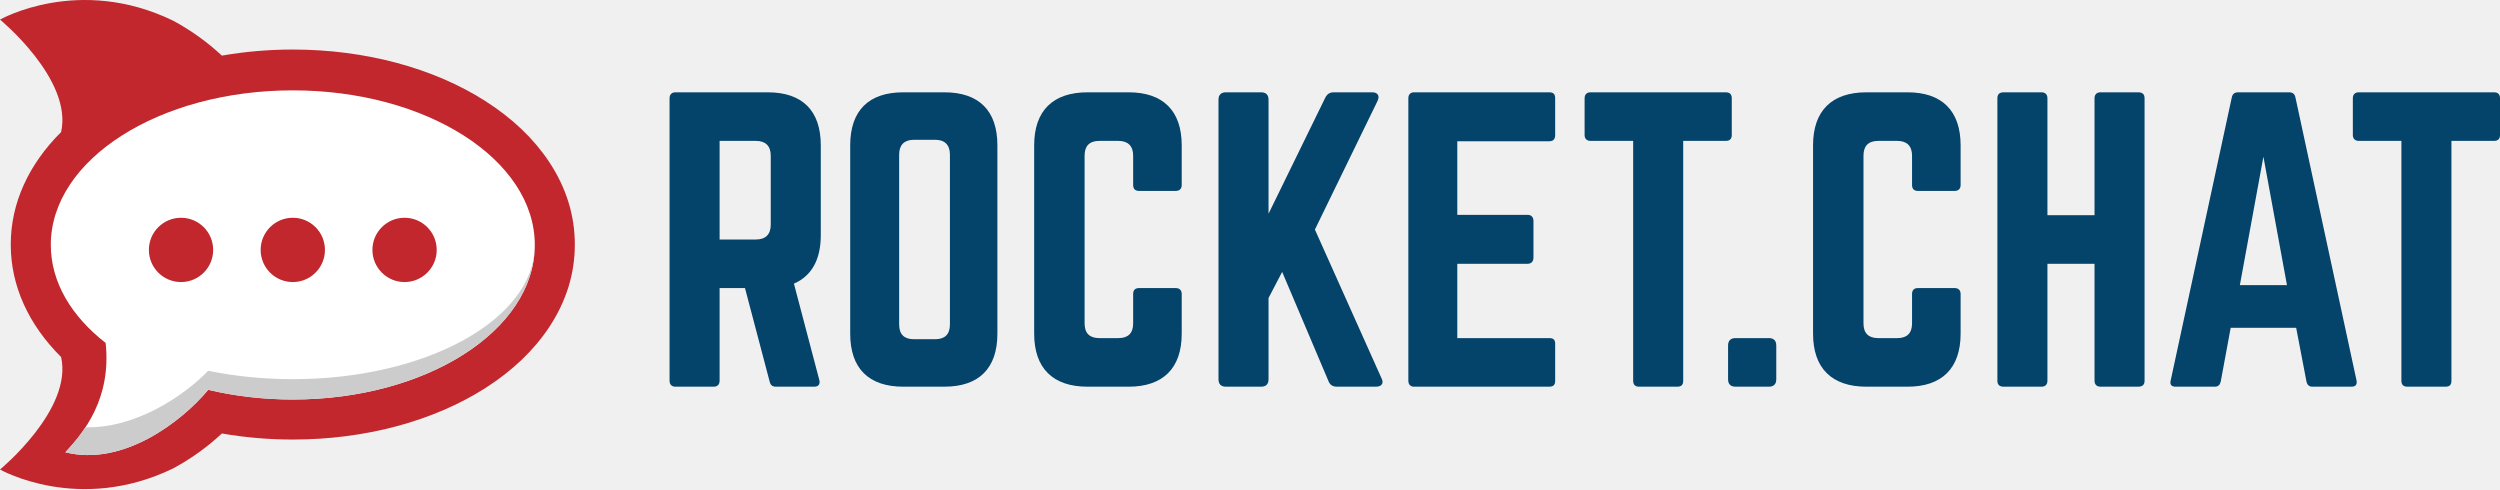
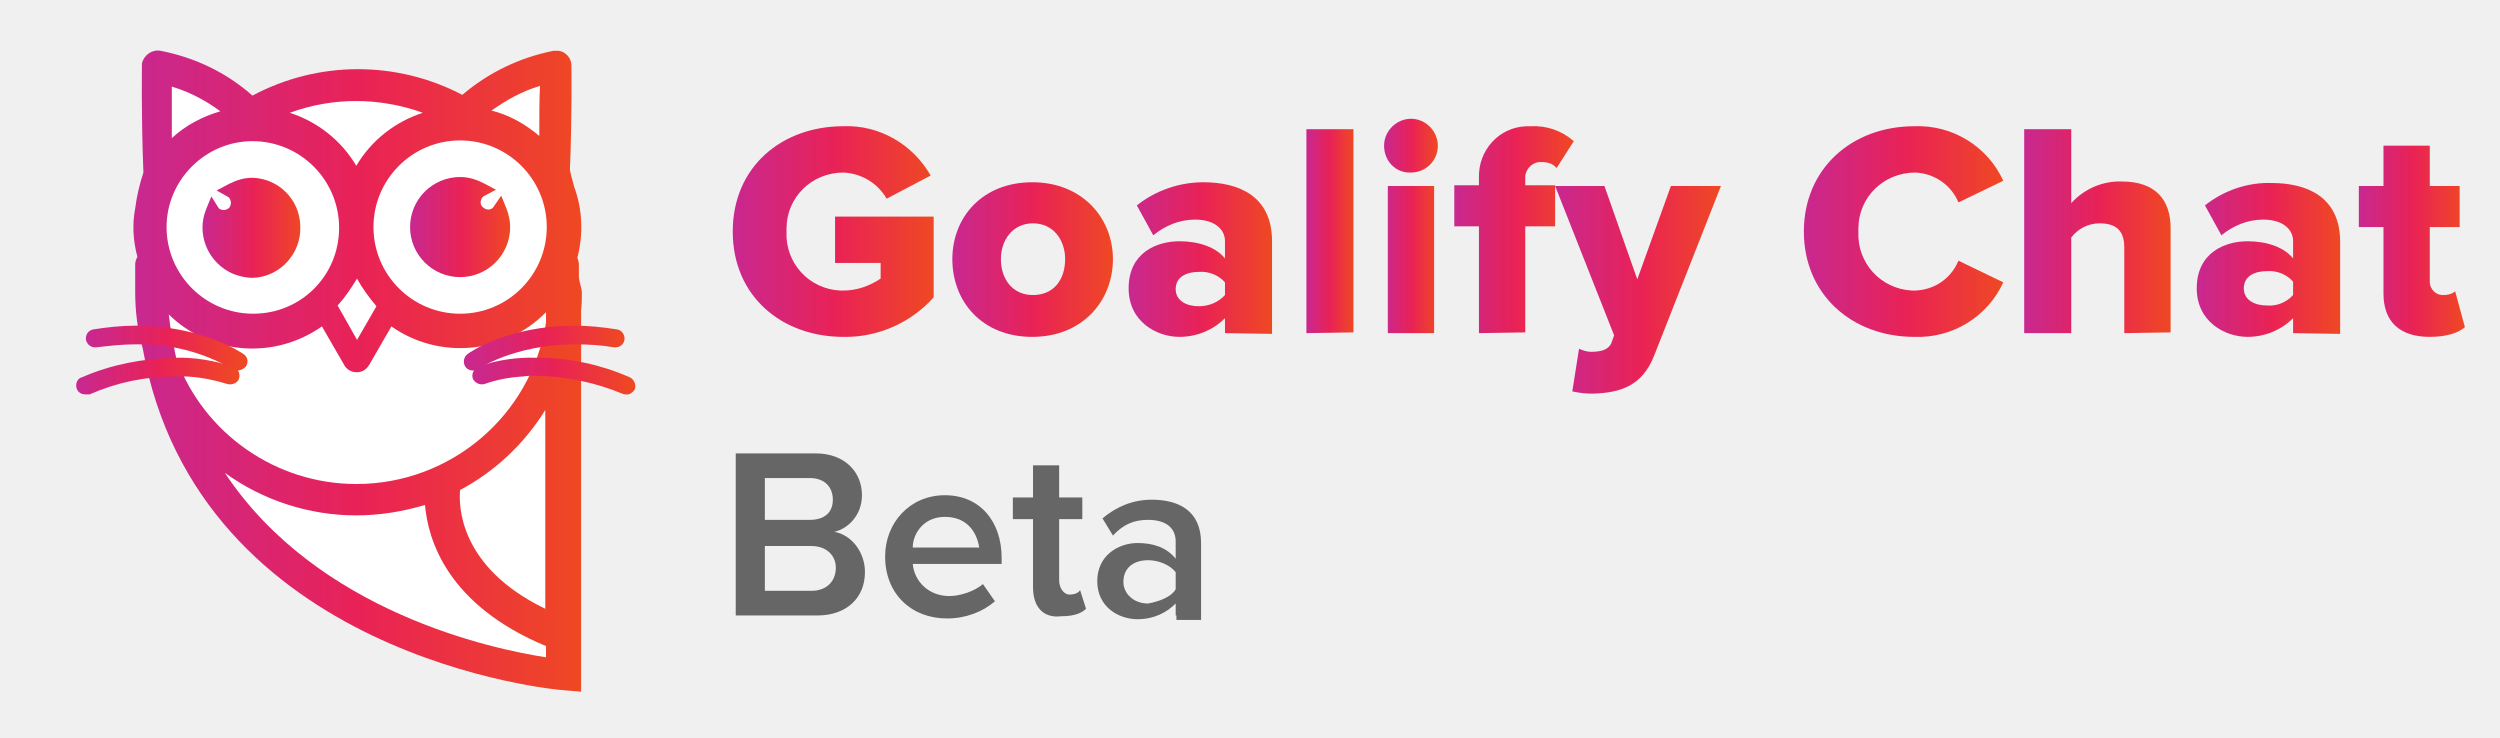
- <svg xmlns="http://www.w3.org/2000/svg" version="1.1" id="Layer_1" x="0px" y="0px" width="435.721px" height="85.242px" viewBox="62.402 -18.766 435.721 85.242" enable-background="new 62.402 -18.766 435.721 85.242" xml:space="preserve">
+ <svg xmlns="http://www.w3.org/2000/svg" id="Layer_1" viewBox="0 0 334.7 98.7">
+   <style>.st1{fill:#fff}.st23{fill:#666}</style>
+   <linearGradient id="SVGID_1_" gradientUnits="userSpaceOnUse" x1="17.691" y1="-569.683" x2="77.731" y2="-569.683" gradientTransform="matrix(1 0 0 -1 0 -520)">
+     <stop offset="0" stop-color="#c82890" />
+     <stop offset=".51" stop-color="#e92256" />
+     <stop offset="1" stop-color="#ef4823" />
+   </linearGradient>
+   <path d="M77.5 37v-1.6c0-.3-.1-.6-.2-.9.8-3.1.7-6.4-.4-9.4-.3-1-.5-1.9-.6-2.3.3-7.5.2-13.9.2-14 0-1.2-1-2.1-2.1-2h-.3c-4.5.9-8.7 2.9-12.2 5.9-8.8-4.6-19.3-4.6-28.1.1-3.5-3.1-7.7-5.1-12.3-6-1.1-.2-2.2.5-2.5 1.7v.3c0 .1-.1 6.8.2 14.3-.5 1.5-.9 3.2-1.1 4.8-.4 2.1-.3 4.3.3 6.5-.2.3-.3.7-.3 1v3.7c0 2.5.3 5.1 1 7.5 7.4 41.5 55.7 45.8 56.3 45.8l2.4.2V41.5c.1-.8.1-1.6.1-2.3s-.4-1.5-.4-2.2z" fill="url(#SVGID_1_)" />
+   <path class="st1" d="M23 11.6c2.4.7 4.6 1.9 6.5 3.3-2.4.7-4.7 1.9-6.5 3.6v-6.9zM72.2 18.2c-1.9-1.6-4-2.8-6.4-3.4 2-1.4 4.1-2.6 6.5-3.3-.1 1.7-.1 4-.1 6.7zM47.7 69c3.1 0 6.2-.5 9.2-1.4.4 4.7 3 13.4 16.2 18.9V88c-7.1-1.1-30.6-6-43-24.7C35.2 67 41.4 69 47.7 69zM61.6 65.6c4.7-2.5 8.6-6.2 11.4-10.7v26.6c-11.6-5.6-11.6-13.9-11.4-15.9zM47.7 64.8C37 64.8 27.3 58.1 23.6 48c-.4-2-.8-3.9-1-5.9 5.5 5.4 14.1 6.1 20.5 1.6l3 5.2c.5.9 1.7 1.2 2.6.7.3-.2.5-.4.7-.7l3-5.2c6.4 4.5 15.2 3.7 20.7-1.9v1.4c-2 12.5-12.8 21.6-25.4 21.6z" />
+   <path class="st1" d="M50.4 41l-2.6 4.5-2.6-4.6c1-1.1 1.8-2.3 2.6-3.6.7 1.3 1.6 2.5 2.6 3.7zM61.6 42C55.2 42 50 36.8 50 30.4s5.2-11.6 11.6-11.6S73.2 24 73.2 30.4C73.2 36.8 68 42 61.6 42zM33.8 18.9c6.4 0 11.6 5.2 11.6 11.6S40.3 42 33.9 42s-11.6-5.2-11.6-11.6c0-6.3 5.2-11.5 11.5-11.5zM47.7 22.2c-2-3.4-5.2-5.9-8.9-7.1 5.7-2.1 12-2.1 17.8 0-3.7 1.2-6.9 3.7-8.9 7.1z" />
+   <linearGradient id="SVGID_2_" gradientUnits="userSpaceOnUse" x1="27.146" y1="-550.5" x2="40.566" y2="-550.5" gradientTransform="matrix(1 0 0 -1 0 -520)">
+     <stop offset="0" stop-color="#c82890" />
+     <stop offset=".51" stop-color="#e92256" />
+     <stop offset="1" stop-color="#ef4823" />
+   </linearGradient>
+   <path d="M33.8 37.2c3.7-.1 6.6-3.3 6.4-7-.1-3.5-2.9-6.3-6.4-6.4-1.1 0-2.1.3-3.1.8l-1.7.9 1.6.9c.4.4.4 1 .1 1.4-.4.4-1 .4-1.4.1l-1-1.6-.7 1.7c-1.4 3.4.3 7.3 3.7 8.7.8.3 1.7.5 2.5.5z" fill="url(#SVGID_2_)" />
+   <linearGradient id="SVGID_3_" gradientUnits="userSpaceOnUse" x1="54.9" y1="-550.4" x2="68.32" y2="-550.4" gradientTransform="matrix(1 0 0 -1 0 -520)">
+     <stop offset="0" stop-color="#c82890" />
+     <stop offset=".51" stop-color="#e92256" />
+     <stop offset="1" stop-color="#ef4823" />
+   </linearGradient>
+   <path d="M67.1 26.2L66 27.8c-.4.4-1 .3-1.4-.1s-.3-1 .1-1.4l1.7-.9-1.7-.9c-1-.5-2-.8-3.1-.8a6.7 6.7 0 1 0 6.7 6.7c0-.9-.2-1.7-.5-2.5l-.7-1.7z" fill="url(#SVGID_3_)" />
+   <g id="_Group_">
+     <linearGradient id="SVGID_4_" gradientUnits="userSpaceOnUse" x1="62.1" y1="-566.6" x2="83.68" y2="-566.6" gradientTransform="matrix(1 0 0 -1 0 -520)">
+       <stop offset="0" stop-color="#c82890" />
+       <stop offset=".51" stop-color="#e92256" />
+       <stop offset="1" stop-color="#ef4823" />
+     </linearGradient>
+     <path d="M63.3 49.6c-.7 0-1.2-.5-1.2-1.2 0-.4.2-.8.5-1 .2-.2 5.5-3.8 14.3-3.8 1.9 0 3.8.2 5.7.5.7.1 1.1.8 1 1.4-.1.6-.6 1-1.2 1h-.2c-1.7-.3-3.5-.4-5.2-.4-8.1 0-13 3.3-13 3.3-.2.2-.4.2-.7.2z" fill="url(#SVGID_4_)" />
+     <linearGradient id="_Path__1_" gradientUnits="userSpaceOnUse" x1="62.4" y1="-566.614" x2="83.38" y2="-566.614" gradientTransform="matrix(1 0 0 -1 0 -520)">
+       <stop offset="0" stop-color="#c82890" />
+       <stop offset=".51" stop-color="#e92256" />
+       <stop offset="1" stop-color="#ef4823" />
+     </linearGradient>
+     <path id="_Path_" d="M63.3 49.3c-.5 0-.9-.4-.9-.9 0-.3.1-.6.4-.8.3-.2 7.7-5.2 19.8-3.2.5.1.8.6.7 1.1-.1.4-.5.7-1 .7-11.3-1.9-18.4 2.9-18.5 2.9-.1.2-.3.2-.5.2z" fill="url(#_Path__1_)" />
+     <linearGradient id="SVGID_5_" gradientUnits="userSpaceOnUse" x1="63.189" y1="-570.352" x2="84.971" y2="-570.352" gradientTransform="matrix(1 0 0 -1 0 -520)">
+       <stop offset="0" stop-color="#c82890" />
+       <stop offset=".51" stop-color="#e92256" />
+       <stop offset="1" stop-color="#ef4823" />
+     </linearGradient>
+     <path d="M83.8 52.8c-.2 0-.3 0-.5-.1-3.6-1.5-7.5-2.3-11.5-2.4-.6 0-1.2 0-1.7.1-1.8.1-3.5.4-5.2 1-.6.2-1.3-.1-1.6-.7-.2-.6.1-1.3.7-1.6 2.5-.9 5.2-1.3 7.9-1.2 4.3 0 8.5.9 12.4 2.6.6.3.9 1 .7 1.6-.3.5-.8.8-1.2.7z" fill="url(#SVGID_5_)" />
+     <linearGradient id="_Path_2_1_" gradientUnits="userSpaceOnUse" x1="63.49" y1="-570.341" x2="84.643" y2="-570.341" gradientTransform="matrix(1 0 0 -1 0 -520)">
+       <stop offset="0" stop-color="#c82890" />
+       <stop offset=".51" stop-color="#e92256" />
+       <stop offset="1" stop-color="#ef4823" />
+     </linearGradient>
+     <path id="_Path_2" d="M83.8 52.5c-.1 0-.2 0-.3-.1-4.2-1.8-8.8-2.6-13.3-2.3-1.8.1-3.6.4-5.3 1-.5.2-1 0-1.2-.5s0-1 .5-1.2c.3-.1 8.7-3.4 20 1.3.5.2.7.7.5 1.2-.3.4-.6.6-.9.6z" fill="url(#_Path_2_1_)" />
+   </g>
+   <g id="_Group_2">
+     <linearGradient id="SVGID_6_" gradientUnits="userSpaceOnUse" x1="11.4" y1="-566.6" x2="32.98" y2="-566.6" gradientTransform="matrix(1 0 0 -1 0 -520)">
+       <stop offset="0" stop-color="#c82890" />
+       <stop offset=".51" stop-color="#e92256" />
+       <stop offset="1" stop-color="#ef4823" />
+     </linearGradient>
+     <path d="M31.8 49.6c-.2 0-.5-.1-.7-.2-4-2.3-8.4-3.4-13-3.3-1.7 0-3.5.2-5.2.4h-.2c-.7 0-1.2-.6-1.2-1.2s.4-1.1 1-1.2c1.9-.3 3.8-.5 5.7-.5 8.8 0 14.1 3.6 14.4 3.8.6.4.7 1.1.3 1.7-.3.3-.7.5-1.1.5z" fill="url(#SVGID_6_)" />
+     <linearGradient id="_Path_3_1_" gradientUnits="userSpaceOnUse" x1="11.7" y1="-566.627" x2="32.68" y2="-566.627" gradientTransform="matrix(1 0 0 -1 0 -520)">
+       <stop offset="0" stop-color="#c82890" />
+       <stop offset=".51" stop-color="#e92256" />
+       <stop offset="1" stop-color="#ef4823" />
+     </linearGradient>
+     <path id="_Path_3" d="M31.8 49.3c-.2 0-.4-.1-.5-.2-.1 0-7.2-4.8-18.5-2.9-.5 0-1-.3-1-.8s.3-.9.7-1c12.1-2 19.5 3 19.8 3.2.4.3.5.9.2 1.3-.1.3-.4.5-.7.4z" fill="url(#_Path_3_1_)" />
+     <linearGradient id="SVGID_7_" gradientUnits="userSpaceOnUse" x1="10.12" y1="-570.344" x2="31.901" y2="-570.344" gradientTransform="matrix(1 0 0 -1 0 -520)">
+       <stop offset="0" stop-color="#c82890" />
+       <stop offset=".51" stop-color="#e92256" />
+       <stop offset="1" stop-color="#ef4823" />
+     </linearGradient>
+     <path d="M11.4 52.8c-.7 0-1.2-.5-1.2-1.2 0-.5.3-1 .8-1.1 3.9-1.7 8.1-2.5 12.4-2.6 2.7-.1 5.3.4 7.9 1.2.6.2.9 1 .7 1.6s-1 .9-1.6.7c-2.3-.7-4.6-1.1-7-1-3.9 0-7.8.8-11.4 2.4h-.6z" fill="url(#SVGID_7_)" />
+     <linearGradient id="_Path_4_1_" gradientUnits="userSpaceOnUse" x1="10.432" y1="-570.375" x2="31.609" y2="-570.375" gradientTransform="matrix(1 0 0 -1 0 -520)">
+       <stop offset="0" stop-color="#c82890" />
+       <stop offset=".51" stop-color="#e92256" />
+       <stop offset="1" stop-color="#ef4823" />
+     </linearGradient>
+     <path id="_Path_4" d="M11.4 52.5c-.5 0-.9-.4-.9-.9 0-.4.2-.7.6-.8 11.3-4.7 19.7-1.5 20-1.3.5.2.7.7.5 1.2s-.7.7-1.2.5c-.1 0-8.1-3-18.6 1.3h-.4z" fill="url(#_Path_4_1_)" />
+   </g>
+   <linearGradient id="SVGID_8_" gradientUnits="userSpaceOnUse" x1="98.1" y1="30.996" x2="125" y2="30.996">
+     <stop offset="0" stop-color="#c82890" />
+     <stop offset=".51" stop-color="#e92256" />
+     <stop offset="1" stop-color="#ef4823" />
+   </linearGradient>
+   <path d="M98.1 31c0-8.7 6.6-14.1 14.8-14.1 4.8-.2 9.3 2.4 11.7 6.6l-5.9 3.1c-1.2-2.1-3.4-3.4-5.8-3.5-4.2 0-7.6 3.3-7.6 7.5v.4c-.2 4.2 3 7.7 7.2 7.9h.4c1.8 0 3.5-.6 5-1.6v-2.1h-6.1V29H125v10.8c-3 3.4-7.5 5.4-12.1 5.3-8.2 0-14.8-5.4-14.8-14.1z" fill="url(#SVGID_8_)" />
+   <linearGradient id="SVGID_9_" gradientUnits="userSpaceOnUse" x1="127.5" y1="34.75" x2="149" y2="34.75">
+     <stop offset="0" stop-color="#c82890" />
+     <stop offset=".51" stop-color="#e92256" />
+     <stop offset="1" stop-color="#ef4823" />
+   </linearGradient>
+   <path d="M127.5 34.7c0-5.6 4-10.3 10.7-10.3S149 29.2 149 34.7s-4 10.4-10.8 10.4-10.7-4.8-10.7-10.4zm15.1 0c0-2.6-1.6-4.8-4.3-4.8s-4.3 2.2-4.3 4.8 1.5 4.8 4.3 4.8 4.3-2.1 4.3-4.8z" fill="url(#SVGID_9_)" />
+   <linearGradient id="SVGID_10_" gradientUnits="userSpaceOnUse" x1="151.1" y1="34.75" x2="170.3" y2="34.75">
+     <stop offset="0" stop-color="#c82890" />
+     <stop offset=".51" stop-color="#e92256" />
+     <stop offset="1" stop-color="#ef4823" />
+   </linearGradient>
+   <path d="M164 44.6v-2c-1.6 1.6-3.8 2.5-6.1 2.5-3 0-6.8-2-6.8-6.5 0-4.8 3.8-6.3 6.8-6.3 2.6 0 4.9.8 6.1 2.3v-2.3c0-1.7-1.5-2.9-4-2.9-2.1 0-4 .8-5.6 2.1l-2.2-4c2.5-2 5.7-3.1 8.9-3.1 4.7 0 9.2 1.8 9.2 7.9v12.4l-6.3-.1zm0-5.1v-1.7c-.9-1-2.2-1.5-3.5-1.4-1.7 0-3.1.7-3.1 2.3s1.5 2.3 3.1 2.3c1.3 0 2.6-.5 3.5-1.5z" fill="url(#SVGID_10_)" />
+   <linearGradient id="SVGID_11_" gradientUnits="userSpaceOnUse" x1="174.9" y1="30.95" x2="181.2" y2="30.95">
+     <stop offset="0" stop-color="#c82890" />
+     <stop offset=".51" stop-color="#e92256" />
+     <stop offset="1" stop-color="#ef4823" />
+   </linearGradient>
+   <path d="M174.9 44.6V17.3h6.3v27.2l-6.3.1z" fill="url(#SVGID_11_)" />
+   <linearGradient id="SVGID_12_" gradientUnits="userSpaceOnUse" x1="185.3" y1="30.25" x2="192.5" y2="30.25">
+     <stop offset="0" stop-color="#c82890" />
+     <stop offset=".51" stop-color="#e92256" />
+     <stop offset="1" stop-color="#ef4823" />
+   </linearGradient>
+   <path d="M185.3 19.5c0-2 1.7-3.6 3.6-3.6 2 0 3.6 1.7 3.6 3.6 0 2-1.6 3.6-3.6 3.6-2 .1-3.6-1.5-3.6-3.6 0 .1 0 0 0 0zm.5 25.1V24.9h6.2v19.7h-6.2z" fill="url(#SVGID_12_)" />
+   <linearGradient id="SVGID_13_" gradientUnits="userSpaceOnUse" x1="194.7" y1="30.745" x2="210.7" y2="30.745">
+     <stop offset="0" stop-color="#c82890" />
+     <stop offset=".51" stop-color="#e92256" />
+     <stop offset="1" stop-color="#ef4823" />
+   </linearGradient>
+   <path d="M198 44.6V30.3h-3.3v-5.5h3.3v-1c-.1-3.7 2.7-6.8 6.4-6.9h.6c2.1-.1 4.1.6 5.7 2l-2.3 3.6c-.5-.6-1.2-.8-2-.8-1.1-.1-2.1.8-2.2 1.9v1.2h4v5.5h-4v14.2l-6.2.1z" fill="url(#SVGID_13_)" />
+   <linearGradient id="SVGID_14_" gradientUnits="userSpaceOnUse" x1="208.2" y1="38.8" x2="230.4" y2="38.8">
+     <stop offset="0" stop-color="#c82890" />
+     <stop offset=".51" stop-color="#e92256" />
+     <stop offset="1" stop-color="#ef4823" />
+   </linearGradient>
+   <path d="M211.4 46.7c.5.2 1 .4 1.6.4 1.4 0 2.3-.3 2.7-1.1l.4-1.1-7.9-20h6.6l4.4 12.5 4.5-12.5h6.7l-8.9 22.6c-1.6 4.2-4.6 5.1-8.3 5.2-.9 0-1.8-.1-2.7-.3l.9-5.7z" fill="url(#SVGID_14_)" />
+   <linearGradient id="SVGID_15_" gradientUnits="userSpaceOnUse" x1="241.5" y1="31" x2="268.2" y2="31">
+     <stop offset="0" stop-color="#c82890" />
+     <stop offset=".51" stop-color="#e92256" />
+     <stop offset="1" stop-color="#ef4823" />
+   </linearGradient>
+   <path d="M241.5 31c0-8.4 6.4-14.1 14.8-14.1 5.1-.2 9.8 2.7 11.9 7.3l-6 2.9c-1-2.4-3.3-3.9-5.8-4-4.2 0-7.6 3.3-7.6 7.5v.4c-.2 4.2 3 7.7 7.2 7.9h.4c2.6-.1 4.8-1.6 5.8-4l6 2.9c-2.1 4.6-6.8 7.5-11.9 7.3-8.4 0-14.8-5.7-14.8-14.1z" fill="url(#SVGID_15_)" />
+   <linearGradient id="SVGID_16_" gradientUnits="userSpaceOnUse" x1="271" y1="30.95" x2="290.6" y2="30.95">
+     <stop offset="0" stop-color="#c82890" />
+     <stop offset=".51" stop-color="#e92256" />
+     <stop offset="1" stop-color="#ef4823" />
+   </linearGradient>
+   <path d="M284.4 44.6V33.1c0-2.4-1.3-3.2-3.3-3.2-1.5 0-2.9.7-3.8 1.9v12.8H271V17.3h6.3v9.9c1.7-1.9 4.2-3 6.8-2.9 4.5 0 6.5 2.5 6.5 6.2v14l-6.2.1z" fill="url(#SVGID_16_)" />
+   <linearGradient id="SVGID_17_" gradientUnits="userSpaceOnUse" x1="294.1" y1="34.797" x2="313.3" y2="34.797">
+     <stop offset="0" stop-color="#c82890" />
+     <stop offset=".51" stop-color="#e92256" />
+     <stop offset="1" stop-color="#ef4823" />
+   </linearGradient>
+   <path d="M307 44.6v-2c-1.6 1.6-3.8 2.5-6.1 2.5-3 0-6.8-2-6.8-6.5 0-4.8 3.8-6.3 6.8-6.3 2.6 0 4.9.8 6.1 2.3v-2.3c0-1.7-1.5-2.9-4-2.9-2.1 0-4 .8-5.6 2.1l-2.2-4c2.5-2 5.7-3.1 8.9-3 4.7 0 9.2 1.8 9.2 7.9v12.3l-6.3-.1zm0-5.1v-1.8c-.9-1-2.2-1.5-3.5-1.4-1.7 0-3.1.7-3.1 2.3s1.5 2.3 3.1 2.3c1.3.1 2.6-.4 3.5-1.4z" fill="url(#SVGID_17_)" />
+   <linearGradient id="SVGID_18_" gradientUnits="userSpaceOnUse" x1="315.8" y1="32.3" x2="330" y2="32.3">
+     <stop offset="0" stop-color="#c82890" />
+     <stop offset=".51" stop-color="#e92256" />
+     <stop offset="1" stop-color="#ef4823" />
+   </linearGradient>
+   <path d="M319.1 39.3v-8.9h-3.3v-5.5h3.3v-5.4h6.2v5.4h4v5.5h-4v7.1c-.1 1 .6 1.9 1.6 2h.2c.6 0 1.1-.1 1.6-.5l1.3 4.8c-.8.7-2.3 1.3-4.7 1.3-4 0-6.2-2-6.2-5.8z" fill="url(#SVGID_18_)" />
  <g>
-     <path fill="#04436A" d="M205.456,22.207c0,4.297-1.603,7.119-4.681,8.465l4.425,16.803c0.192,0.771-0.192,1.154-0.898,1.154h-6.67   c-0.641,0-0.961-0.32-1.09-0.898l-4.297-16.289h-4.425v16.162c0,0.642-0.384,1.025-1.026,1.025h-6.67   c-0.641,0-1.026-0.385-1.026-1.025V-1.651c0-0.641,0.385-1.026,1.026-1.026h16.097c6.028,0,9.235,3.207,9.235,9.235V22.207   L205.456,22.207z M194.169,22.976c1.667,0,2.565-0.898,2.565-2.565V8.354c0-1.667-0.898-2.564-2.565-2.564h-6.349v17.187   L194.169,22.976L194.169,22.976z" />
-     <path fill="#04436A" d="M210.583,6.558c0-6.028,3.206-9.235,9.235-9.235h7.183c6.028,0,9.235,3.207,9.235,9.235v32.836   c0,6.027-3.207,9.234-9.235,9.234h-7.183c-6.029,0-9.235-3.207-9.235-9.234V6.558z M225.397,40.355   c1.667,0,2.565-0.834,2.565-2.565V8.162c0-1.667-0.898-2.565-2.565-2.565h-3.719c-1.667,0-2.565,0.898-2.565,2.565v29.629   c0,1.73,0.898,2.564,2.565,2.564H225.397L225.397,40.355z" />
-     <path fill="#04436A" d="M268.362,13.484c0,0.642-0.385,1.026-1.025,1.026h-6.413c-0.706,0-1.026-0.384-1.026-1.026v-5.13   c0-1.667-0.897-2.564-2.564-2.564h-3.335c-1.731,0-2.565,0.897-2.565,2.564V37.6c0,1.731,0.897,2.563,2.565,2.563h3.335   c1.667,0,2.564-0.833,2.564-2.563v-5.132c0-0.642,0.32-1.026,1.026-1.026h6.413c0.643,0,1.025,0.384,1.025,1.026v6.927   c0,6.027-3.271,9.234-9.234,9.234h-7.183c-6.028,0-9.299-3.207-9.299-9.234V6.558c0-6.028,3.271-9.235,9.299-9.235h7.183   c5.964,0,9.234,3.207,9.234,9.235V13.484z" />
-     <path fill="#04436A" d="M295.422,48.629c-0.771,0-1.218-0.32-1.476-0.961l-8.079-19.048l-2.374,4.554v14.172   c0,0.834-0.448,1.283-1.282,1.283h-6.157c-0.834,0-1.283-0.449-1.283-1.283v-48.74c0-0.833,0.449-1.283,1.283-1.283h6.157   c0.833,0,1.282,0.449,1.282,1.283v19.881l9.876-20.202c0.321-0.641,0.771-0.962,1.476-0.962h6.733c0.962,0,1.347,0.642,0.897,1.539   l-10.901,22.382l11.606,25.91c0.449,0.834,0.064,1.475-0.961,1.475H295.422z" />
-     <path fill="#04436A" d="M333.45,4.763c0,0.641-0.257,1.09-1.026,1.09h-16.033v12.826h12.249c0.643,0,1.026,0.385,1.026,1.09v6.349   c0,0.706-0.385,1.091-1.026,1.091h-12.249v12.954h16.033c0.771,0,1.026,0.321,1.026,1.026v6.414c0,0.641-0.257,1.024-1.026,1.024   h-23.6c-0.578,0-0.963-0.385-0.963-1.024V-1.651c0-0.641,0.385-1.026,0.963-1.026h23.6c0.771,0,1.026,0.385,1.026,1.026V4.763z" />
-     <path fill="#04436A" d="M363.204-2.677c0.705,0,1.026,0.385,1.026,1.026v6.414c0,0.641-0.321,1.026-1.026,1.026h-7.439v41.814   c0,0.705-0.32,1.024-1.025,1.024h-6.67c-0.643,0-1.026-0.319-1.026-1.024V5.789h-7.438c-0.643,0-1.026-0.385-1.026-1.026v-6.414   c0-0.641,0.385-1.026,1.026-1.026H363.204z" />
-     <path fill="#04436A" d="M363.585,41.445c0-0.834,0.449-1.282,1.283-1.282h5.836c0.834,0,1.282,0.448,1.282,1.282v5.899   c0,0.835-0.448,1.283-1.282,1.283h-5.836c-0.834,0-1.283-0.448-1.283-1.283V41.445z" />
-     <path fill="#04436A" d="M404.114,13.484c0,0.642-0.386,1.026-1.026,1.026h-6.413c-0.705,0-1.025-0.384-1.025-1.026v-5.13   c0-1.667-0.897-2.564-2.564-2.564h-3.335c-1.732,0-2.565,0.897-2.565,2.564V37.6c0,1.731,0.897,2.563,2.565,2.563h3.335   c1.667,0,2.564-0.833,2.564-2.563v-5.132c0-0.642,0.32-1.026,1.025-1.026h6.413c0.643,0,1.026,0.384,1.026,1.026v6.927   c0,6.027-3.271,9.234-9.235,9.234h-7.183c-6.028,0-9.299-3.207-9.299-9.234V6.558c0-6.028,3.271-9.235,9.299-9.235h7.183   c5.965,0,9.235,3.207,9.235,9.235V13.484z" />
-     <path fill="#04436A" d="M427.455-1.651c0-0.641,0.384-1.026,1.025-1.026h6.605c0.77,0,1.089,0.385,1.089,1.026v49.254   c0,0.641-0.32,1.024-1.089,1.024h-6.605c-0.643,0-1.025-0.385-1.025-1.024V27.209h-8.209v20.395c0,0.642-0.385,1.025-1.026,1.025   h-6.604c-0.771,0-1.091-0.385-1.091-1.025V-1.651c0-0.641,0.32-1.026,1.091-1.026h6.604c0.643,0,1.026,0.385,1.026,1.026v20.394   h8.209V-1.651L427.455-1.651z" />
-     <path fill="#04436A" d="M465.419,48.629c-0.577,0-0.897-0.32-1.026-0.898l-1.795-9.362h-11.416l-1.73,9.362   c-0.129,0.578-0.449,0.898-1.026,0.898h-6.861c-0.705,0-1.026-0.385-0.835-1.09l10.646-49.318c0.129-0.641,0.513-0.898,1.09-0.898   h8.915c0.577,0,0.962,0.257,1.09,0.898l10.646,49.318c0.129,0.705-0.128,1.09-0.897,1.09H465.419z M456.889,8.546l-4.104,22.382   h8.209L456.889,8.546z" />
-     <path fill="#04436A" d="M497.097-2.677c0.705,0,1.026,0.385,1.026,1.026v6.414c0,0.641-0.321,1.026-1.026,1.026h-7.438v41.814   c0,0.705-0.321,1.024-1.026,1.024h-6.67c-0.641,0-1.025-0.319-1.025-1.024V5.789h-7.438c-0.642,0-1.025-0.385-1.025-1.026v-6.414   c0-0.641,0.385-1.026,1.025-1.026H497.097z" />
-   </g>
-   <path fill="#C1272D" d="M162.586,23.788c0-5.031-1.505-9.854-4.474-14.339c-2.666-4.025-6.401-7.588-11.1-10.591  c-9.074-5.796-21-8.989-33.579-8.989c-4.202,0-8.344,0.355-12.361,1.059c-2.492-2.333-5.41-4.432-8.497-6.091  c-16.494-7.994-30.172-0.188-30.172-0.188S75.12-4.904,73.052,4.253c-5.689,5.644-8.773,12.45-8.773,19.535  c0,0.022,0.001,0.045,0.001,0.068c0,0.022-0.001,0.044-0.001,0.068c0,7.085,3.083,13.891,8.773,19.534  c2.068,9.158-10.649,19.605-10.649,19.605s13.678,7.805,30.172-0.188c3.087-1.659,6.004-3.759,8.497-6.091  c4.018,0.703,8.159,1.058,12.361,1.058c12.58,0,24.505-3.191,33.579-8.987c4.699-3.003,8.434-6.565,11.1-10.592  c2.969-4.484,4.474-9.309,4.474-14.338c0-0.023-0.001-0.045-0.001-0.068S162.586,23.81,162.586,23.788z" />
-   <path fill="#FFFFFF" d="M113.433-3.018c23.293,0,42.177,12.062,42.177,26.941c0,14.878-18.884,26.941-42.177,26.941  c-5.187,0-10.154-0.6-14.743-1.693c-4.664,5.61-14.924,13.411-24.891,10.89c3.242-3.482,8.045-9.366,7.017-19.058  c-5.974-4.648-9.56-10.597-9.56-17.08C71.255,9.043,90.139-3.018,113.433-3.018" />
-   <g>
-     <g>
-       <circle fill="#C1272D" cx="113.433" cy="24.79" r="5.603" />
-     </g>
-     <g>
-       <circle fill="#C1272D" cx="132.913" cy="24.79" r="5.603" />
-     </g>
-     <g>
-       <circle fill="#C1272D" cx="93.952" cy="24.79" r="5.602" />
-     </g>
-   </g>
-   <g>
-     <path fill="#CCCCCC" d="M113.433,47.319c-5.187,0-10.154-0.52-14.743-1.468c-4.118,4.294-12.6,10.066-21.39,9.854   c-1.158,1.755-2.417,3.19-3.501,4.355c9.967,2.521,20.227-5.279,24.891-10.89c4.589,1.094,9.557,1.693,14.743,1.693   c23.106,0,41.87-11.871,42.169-26.585C155.303,37.032,136.539,47.319,113.433,47.319z" />
+     <path class="st23" d="M98.5 82.4V60.7h10.7c3.9 0 6.2 2.5 6.2 5.6 0 2.7-1.9 4.5-3.7 4.9 2.3.4 4.1 2.7 4.1 5.4 0 3.3-2.3 5.8-6.4 5.8H98.5zm13-15.5c0-1.6-1-2.9-3.1-2.9h-6v5.6h6c2 0 3.1-1 3.1-2.7zm.4 9.1c0-1.6-1.2-2.9-3.3-2.9h-6.2v6h6.2c2.1 0 3.3-1.3 3.3-3.1zM118.5 74.5c0-4.5 3.3-8.2 8-8.2s7.6 3.5 7.6 8.4v.8h-11.9c.2 2.3 2.1 4.3 4.9 4.3 1.4 0 3.3-.6 4.5-1.6l1.6 2.3c-1.6 1.4-3.9 2.3-6.4 2.3-4.8 0-8.3-3.3-8.3-8.3zm8-5.3c-2.9 0-4.3 2.3-4.3 4.1h8.9c-.3-1.9-1.5-4.1-4.6-4.1zM138.3 78.6v-9.1h-2.7v-2.9h2.7v-4.3h3.5v4.3h3.1v2.9h-3.1v8.2c0 1 .6 1.9 1.4 1.9.6 0 1.2-.2 1.4-.6l.8 2.5c-.6.6-1.6 1-3.3 1-2.4.3-3.8-1.2-3.8-3.9zM157.4 82.4v-1.6c-1.2 1.2-2.9 2.1-5.1 2.1-2.5 0-5.4-1.6-5.4-5.1s2.9-5.1 5.4-5.1c2.1 0 3.9.6 5.1 2.1v-2.3c0-1.9-1.4-2.9-3.7-2.9-1.9 0-3.3.6-4.7 2.1l-1.4-2.3c1.9-1.6 4.1-2.5 6.6-2.5 3.5 0 6.6 1.4 6.6 5.8V83h-3.3v-.6h-.1zm0-3.5v-2.3c-.8-1-2.3-1.6-3.7-1.6-1.9 0-3.3 1-3.3 2.9 0 1.6 1.4 2.9 3.3 2.9 1.6-.3 3.1-.9 3.7-1.9z" />
  </g>
</svg>
